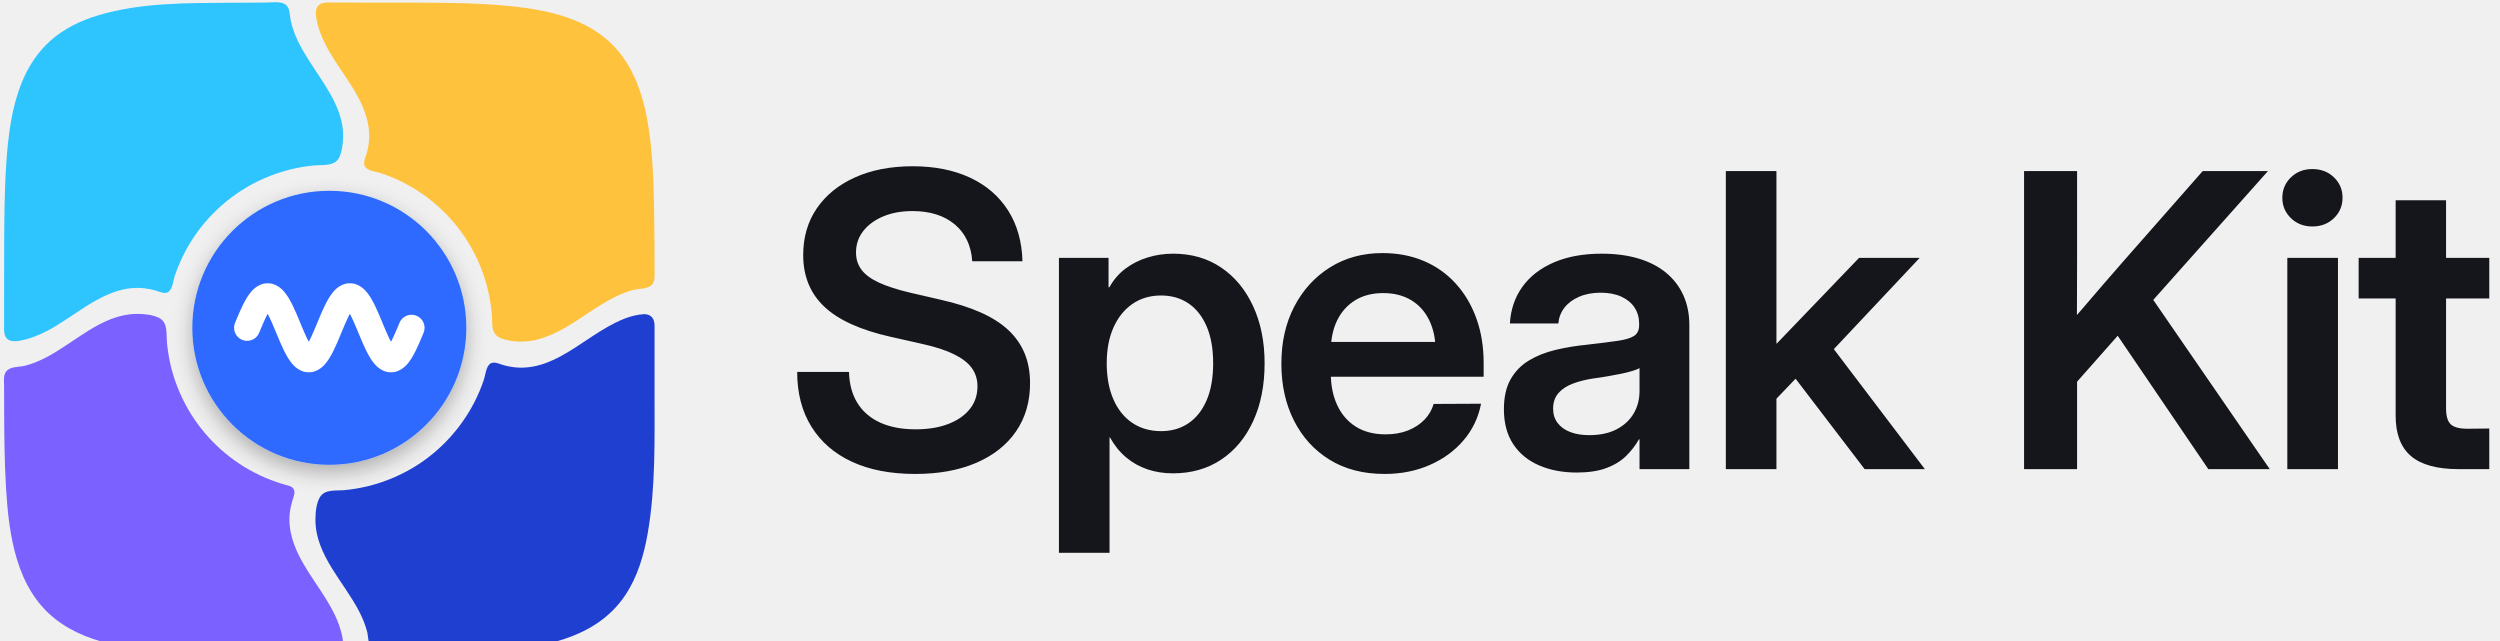
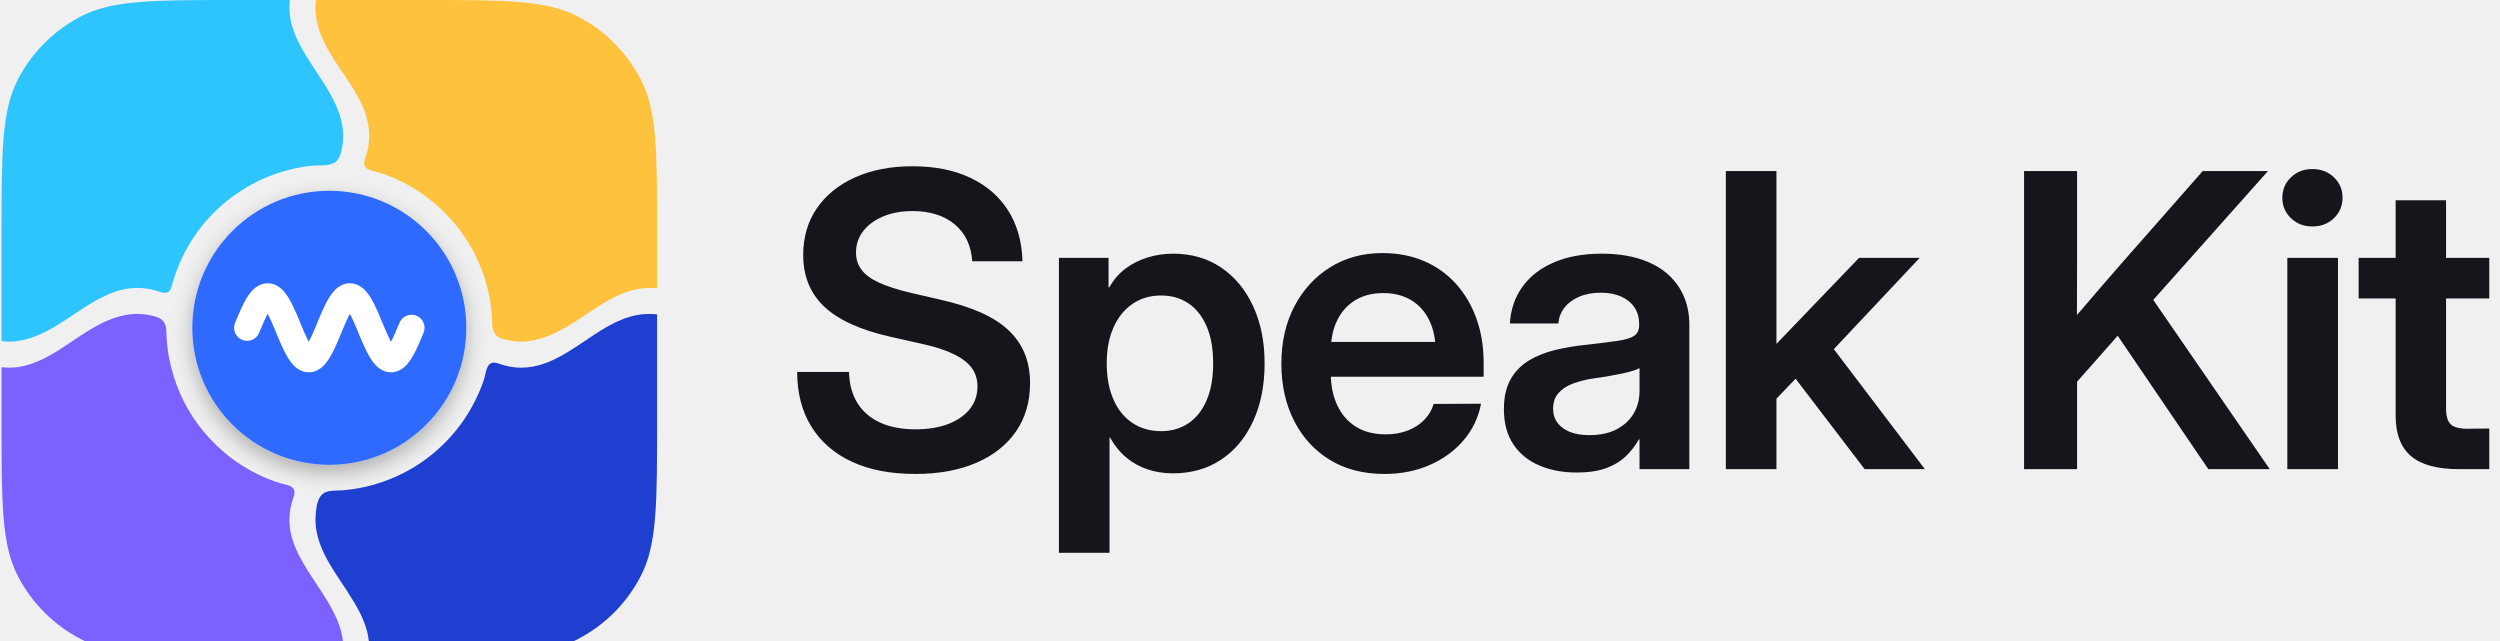
<svg xmlns="http://www.w3.org/2000/svg" width="781" height="200" viewBox="0 0 780.04 200">
  <g transform="translate(0 0) scale(0.2)">
    <defs>
+       <clipPath id="sq">
+         <path d="M657 0C785.5 0 849.7 0 898.8 25C941.9 47 977 82.1 999 125.2C1024 174.3 1024 238.5 1024 367L1024 657C1024 785.5 1024 849.7 999 898.8C977 941.9 941.9 977 898.8 999C849.7 1024 785.5 1024 657 1024L367 1024C238.5 1024 174.3 1024 125.2 999C82.1 977 47 941.9 25 898.8C0 849.7 0 785.5 0 657L0 367C0 238.5 0 174.3 25 125.2C47 82.1 82.1 47 125.2 25C174.3 0 238.5 0 367 0Z" />
+       </clipPath>
      <filter id="hub-sh" x="-30%" y="-30%" width="160%" height="170%">
        <feDropShadow dx="0" dy="12" stdDeviation="16" flood-color="#06070A" flood-opacity="0.28" />
      </filter>
    </defs>
-     <path d="M30 532C86.2 520.8 125.1 473 178.6 455.3C192.9 450.6 208 448.6 223 450.3C229 451 234.8 452.2 240.6 453.8C246.6 455.6 254.9 460 260.8 455.9C267.2 451.3 268.2 438.1 270.5 431.1C274.7 418.7 279.8 406.7 285.7 395.2C306 356 336.4 322.4 373.4 298.4C396.9 283.1 422.9 271.8 450.1 265C462.7 261.8 475.6 259.6 488.6 258.4C502.7 257.1 521.5 260.4 528.2 244.4C531.3 237.2 532.5 228.7 533.2 221C537.3 177.6 510.4 140.5 487.8 106.2C476.3 88.7 464.8 70.8 457.4 51.1C454.9 44.6 452.9 37.8 451.5 31C449.9 22.7 450.8 11.5 442.6 6.5C434.7 1.7 421.8 4 413 4C395 4.1 377 4.1 359 4.3C289.9 4.8 217.2 3.9 150.4 24.1C123.6 32.2 97.9 44.5 76.8 63.2C56.4 81.2 41.5 104.3 31.4 129.4C15.7 168.4 10.5 211.1 7.6 252.7C4.4 298.6 4.2 344.7 4.1 390.7C4 419.8 4 448.8 4 477.8C4 486.8 4 495.8 4 504.8C4 510.7 3.3 517.1 5 522.7C8.5 534.6 20.1 533.7 30 532Z" fill="#2EC5FF" />
-     <path d="M830 532C877.9 522.4 914 486.1 956.5 464.7C966.3 459.7 976.6 455.5 987.2 452.8C996.6 450.5 1011.9 451.9 1017.6 442.5C1020.2 438.1 1020 432.9 1020 428C1020 421.9 1020 415.9 1020 409.9C1019.9 388.9 1019.9 367.9 1019.6 346.9C1019.1 300.9 1018.2 254.7 1012.1 209.1C1005 156 989.3 100.9 948.1 64C907.3 27.4 851 15.5 798.1 9.9C746.4 4.4 694.1 4.3 642.2 4.1C611.2 4 580.2 4 549.1 4C539.1 4 529.1 4 519.1 4C513.3 4 506.9 3.3 501.2 5C489.5 8.6 490.2 20.2 492 30.1C500.3 74.8 533.8 109.9 555.2 148.6C566.3 168.7 574.8 190.7 574.3 214.1C574.1 222.1 572.9 230 570.9 237.8C569.2 244.4 563.5 254.4 568.2 260.8C572.8 267.2 586 268.2 593 270.6C605.3 274.7 617.3 279.8 628.9 285.8C668.1 306 701.7 336.5 725.7 373.5C743.1 400.3 755.4 430.5 761.7 461.9C763.8 472.7 765.3 483.6 766.1 494.6C766.7 504.2 765.1 515.6 772.3 523.2C777.2 528.5 784.5 530 791.2 531.5C804.1 534.2 817.1 534.2 830 532Z" fill="#FFC23D" />
-     <path d="M512 1020C521 1020 531.2 1018.3 533 1007.7C534.1 1001.1 532.1 993.4 530.5 987C527 973.4 521.1 960.5 514.3 948.3C494.2 911.9 464.2 879.4 453.3 838.5C449.9 825.9 448.8 812.8 450.4 799.8C451.2 793.9 452.5 788 454.2 782.3C456 776.2 460.2 767.9 455.1 762.3C452.4 759.3 448 758.5 444.3 757.5C439.5 756.2 434.7 754.7 430 753.1C417.6 748.9 405.7 743.8 394.1 737.7C351.5 715.5 315.5 681 291.5 639.4C278.5 616.8 268.9 592.3 263.3 566.9C261 556.1 259.3 545.2 258.3 534.3C257.2 521.1 260.1 503.7 246 496.5C235.8 491.4 222.1 490.2 210.8 490.3C156.5 491 114.8 535 69.2 558.5C58.5 564 47.4 568.7 35.7 571.5C27 573.5 13.7 572.3 7.5 579.9C2.5 586.1 4 595.8 4 603.2C4 614.2 4 625.2 4.1 636.2C4.2 678.2 4.5 720.3 7 762.2C11.4 834.9 22.5 918.3 83.6 966.6C140.4 1011.4 220.5 1015.8 289.9 1018.4C363.8 1021.1 438 1020 512 1020Z" fill="#7B61FF" />
-     <path d="M743.2 1018C826.1 1014.3 924.7 1004.8 974.7 929C993.6 900.5 1003.3 867.1 1009.2 833.7C1022 761 1019.9 685.7 1020 612.1C1020 588.1 1020 564.1 1020 540C1020 532 1020 524 1020 516C1020 511.1 1020.4 505.9 1019 501.1C1016.6 493.6 1010.3 490.4 1002.8 490.8C983 491.9 963.5 501.1 946.6 510.6C913.6 529.2 884.1 555 848.1 567.8C832.9 573.1 816.9 575.5 800.9 573.7C794.9 573 789 571.8 783.2 570.1C777.3 568.4 769 563.9 763.1 568.2C756.8 572.9 755.8 586 753.4 593.1C749.3 605.4 744.2 617.4 738.2 629C718.4 667.2 688.9 700.2 653 724.1C628 740.7 600 752.8 570.8 759.8C559.1 762.5 547.2 764.5 535.3 765.6C522.2 766.8 504.7 763.7 497 777.1C491.4 786.9 490.3 801.1 490.3 812.2C490.4 867.6 535.9 909.9 559.4 956.6C564.3 966.4 568.5 976.6 571.2 987.3C573.5 996.7 572.1 1012 581.5 1017.6C587.5 1021.1 595.5 1020 602.1 1020C613.1 1020 624.1 1020 635.2 1019.9C671.2 1019.8 707.2 1019.5 743.2 1018Z" fill="#1F3FD1" />
+     <g clip-path="url(#sq)">
+       <path d="M21.4 533.2C81.1 526.4 121.9 474.9 176.8 455.9C192 450.7 207.9 448.5 223.8 450.4C230.1 451.2 236.4 452.5 242.4 454.3C248.1 456 255.3 459.7 260.7 455.8C265.1 452.6 265.9 446.5 267.2 441.7C268.4 437.6 269.7 433.6 271.1 429.5C275.2 417.6 280.2 405.8 286 394.6C306.1 356 336.1 322.7 372.6 298.9C395.6 283.8 421.2 272.5 447.9 265.5C460.2 262.4 472.7 260 485.4 258.8C496 257.6 510.2 259.8 519.7 254.3C526.6 250.3 529 243.1 530.8 235.8C547.7 165.3 483.2 114.2 458.8 54.7C452.7 39.9 449.1 24.2 449.8 8.2C450 2.9 450.6 -2.4 451.7 -7.6C452 -9.5 454.2 -14.8 453.2 -16.7C451.6 -19.9 438 -18 434.9 -18C422.2 -18 409.5 -18 396.8 -18C347 -18 297.1 -18 247.3 -18C186.9 -18 126.5 -18 66.1 -18C47 -18 27.9 -18 8.8 -18C3.5 -18 -1.8 -18 -7.1 -18C-9.5 -18 -14.5 -18.8 -16.6 -18C-20 -16.6 -18 -0.4 -18 2.9C-18 17.7 -18 32.6 -18 47.4C-18 106.8 -18 166.1 -18 225.5C-18 294.4 -18 363.3 -18 432.2C-18 453.4 -18 474.6 -18 495.8C-18 503.2 -18 510.6 -18 518C-18 520.7 -18.8 525.1 -18 527.6C-17 530.4 -12.5 530.7 -10.2 531.2C0.3 533.5 10.8 534 21.4 533.2Z" fill="#2EC5FF" />
+       <path d="M821.5 533.2C876.6 526.8 916.2 482.2 965 460.6C981.6 453.3 999.4 448.8 1017.5 449.9C1021.8 450.1 1026 450.6 1030.1 451.4C1032.6 451.8 1040.3 455.2 1042 452.2C1043.1 450.4 1042 448 1042 445.9C1042 440.6 1042 435.3 1042 430C1042 411.9 1042 393.9 1042 375.9C1042 316.5 1042 257.2 1042 197.8C1042 145.9 1042 93.9 1042 42C1042 27.2 1042 12.3 1042 -2.5C1042 -5 1043.5 -16.5 1041.6 -18C1040 -19.3 1037.3 -18 1035.2 -18C1028.9 -18 1022.5 -18 1016.1 -18C996 -18 975.9 -18 955.7 -18C883.6 -18 811.6 -18 739.5 -18C681.2 -18 622.9 -18 564.6 -18C548.7 -18 532.8 -18 516.9 -18C511.6 -18 506.3 -18 501 -18C500.6 -18 495.5 -18.1 494.9 -17.6C494.6 -17.4 493.2 -11.9 493.1 -11.5C491.6 -5.3 490.8 1 490.5 7.3C487.2 74.9 551.2 120.9 569.7 181.6C573.6 194.7 575.3 208.6 573.8 222.4C573.1 228.8 571.8 235 570 241.1C568.2 247.4 563.5 256.4 569.2 262.1C574 266.8 583.9 267.6 590 269.6C601.1 273.2 612 277.5 622.6 282.6C659.8 300.5 692.4 327.7 717 361C739.1 390.8 754.4 425.5 761.7 462C763.8 472.4 765.2 482.9 766 493.5C766.6 502.5 765.1 513.4 770.6 521.2C775.2 527.6 782.7 529.6 789.9 531.2C800.4 533.5 810.9 534 821.5 533.2Z" fill="#FFC23D" />
+       <path d="M529 1042C554.1 965.2 475 909.6 454.5 842.8C450.4 829.6 448.7 815.8 450.2 802C450.8 795.7 452.1 789.4 453.9 783.3C455.7 777 460.5 768 455.1 762.2C450.4 757.3 440.5 756.4 434.3 754.5C422.2 750.6 410.3 745.8 399 740.2C361.9 721.9 329.6 694.4 305.3 660.8C284.2 631.6 269.6 597.8 262.4 562.5C260 551 258.6 539.5 257.8 527.8C257.3 519.6 258.4 510.3 253.6 503.1C249.1 496.6 241.7 494.6 234.5 492.9C220.9 489.8 207 489.5 193.5 492.1C141.6 501.9 103.8 544.4 56.3 564.6C44.6 569.5 32.2 573.1 19.5 574C13.3 574.5 6.8 574.4 0.5 573.7C-2.5 573.3 -16.1 568.8 -18 571.4C-18 571.4 -18 577.7 -18 577.7C-18 582 -18 586.2 -18 590.4C-18 607.4 -18 624.4 -18 641.3C-18 699.6 -18 757.9 -18 816.2C-18 870.3 -18 924.3 -18 978.4C-18 993.2 -18 1008.1 -18 1022.9C-18 1027.2 -18 1031.4 -18 1035.6C-18 1037.8 -19.5 1040.5 -18 1042C-16.7 1043.3 -7.2 1042 -5.3 1042C4.3 1042 13.8 1042 23.3 1042C60.4 1042 97.5 1042 134.6 1042C266.1 1042 397.5 1042 529 1042Z" fill="#7B61FF" />
+       <path d="M1042 1042C1042 912.7 1042 783.4 1042 654C1042 615.9 1042 577.7 1042 539.6C1042 529 1042 518.4 1042 507.8C1042 505.3 1043.4 496.9 1042 495C1041.8 494.7 1036.2 493.3 1035.9 493.2C1029.7 491.8 1023.5 490.8 1017.1 490.5C948.3 486.9 902.2 553 839.8 570.4C827.5 573.8 814.7 575.1 802 573.8C795.7 573.2 789.4 571.9 783.3 570.1C777 568.3 768 563.5 762.2 568.9C756.8 574 755.8 585.9 753.6 592.7C749.5 604.8 744.6 616.5 738.7 627.9C718.1 668.6 686.3 703.2 647.6 727.6C622.5 743.4 594.6 754.7 565.5 761C554.2 763.4 542.6 765.1 531 766C519.8 766.8 506.2 764.7 498.5 774.8C492.5 782.7 491.2 795.7 490.6 805.3C487.4 850 516.7 887.8 539.8 923.3C552.9 943.6 566 964.9 571.6 988.8C573.5 997 574.4 1005.4 574.3 1014C574.2 1019.3 573.7 1024.5 572.7 1029.8C572.3 1032 568.9 1040.2 571.4 1042C572.6 1043 579.2 1042 580.9 1042C590.4 1042 600 1042 609.5 1042C642.4 1042 675.2 1042 708.1 1042C819.4 1042 930.7 1042 1042 1042Z" fill="#1F3FD1" />
+     </g>
    <path d="M298 512a214 214 0 1 0 428 0a214 214 0 1 0 -428 0Z" fill="#2F6BFF" filter="url(#hub-sh)" />
    <path d="M383.6 512L385.7 506.9L387.9 501.8L390 496.8L392.2 492L394.3 487.4L396.4 483.1L398.6 479.1L400.7 475.4L402.9 472.2L405 469.4L407.1 467L409.3 465.2L411.4 463.9L413.6 463L415.7 462.8L417.8 463L420 463.9L422.1 465.2L424.3 467L426.4 469.4L428.5 472.2L430.7 475.4L432.8 479.1L435 483.1L437.1 487.4L439.2 492L441.4 496.8L443.5 501.8L445.7 506.9L447.8 512L449.9 517.1L452.1 522.2L454.2 527.2L456.4 532L458.5 536.6L460.6 540.9L462.8 544.9L464.9 548.6L467.1 551.8L469.2 554.6L471.3 557L473.5 558.8L475.6 560.1L477.8 561L479.9 561.2L482 561L484.2 560.1L486.3 558.8L488.5 557L490.6 554.6L492.7 551.8L494.9 548.6L497 544.9L499.2 540.9L501.3 536.6L503.4 532L505.6 527.2L507.7 522.2L509.9 517.1L512 512L514.1 506.9L516.3 501.8L518.4 496.8L520.6 492L522.7 487.4L524.8 483.1L527 479.1L529.1 475.4L531.3 472.2L533.4 469.4L535.5 467L537.7 465.2L539.8 463.9L542 463L544.1 462.8L546.2 463L548.4 463.9L550.5 465.2L552.7 467L554.8 469.4L556.9 472.2L559.1 475.4L561.2 479.1L563.4 483.1L565.5 487.4L567.6 492L569.8 496.8L571.9 501.8L574.1 506.9L576.2 512L578.3 517.1L580.5 522.2L582.6 527.2L584.8 532L586.9 536.6L589 540.9L591.2 544.9L593.3 548.6L595.5 551.8L597.6 554.6L599.7 557L601.9 558.8L604 560.1L606.2 561L608.3 561.2L610.4 561L612.6 560.1L614.7 558.8L616.9 557L619 554.6L621.1 551.8L623.3 548.6L625.4 544.9L627.6 540.9L629.7 536.6L631.8 532L634 527.2L636.1 522.2L638.3 517.1L640.4 512" fill="none" stroke="#FFFFFF" stroke-width="40.7" stroke-linecap="round" stroke-linejoin="round" />
  </g>
  <g transform="translate(244 146.56)">
    <path d="M41.44 1.5Q29.88 1.5 21.66 -2.31Q13.44 -6.12 9 -13.28Q4.56 -20.44 4.56 -30.37L20.75 -30.37Q20.88 -24.75 23.34 -20.72Q25.81 -16.69 30.44 -14.56Q35.06 -12.44 41.56 -12.44Q47.38 -12.44 51.72 -14.09Q56.06 -15.75 58.47 -18.75Q60.88 -21.75 60.88 -25.87Q60.88 -29.12 59.13 -31.56Q57.38 -34 53.59 -35.87Q49.81 -37.75 43.63 -39.12L33.63 -41.37Q19.56 -44.56 13 -50.78Q6.44 -57 6.44 -66.87Q6.44 -75.25 10.69 -81.47Q14.94 -87.69 22.66 -91.16Q30.38 -94.62 40.63 -94.62Q51 -94.62 58.63 -91.03Q66.25 -87.44 70.47 -80.78Q74.69 -74.12 74.94 -64.94L59.25 -64.94Q58.75 -72.31 53.78 -76.47Q48.81 -80.62 40.56 -80.62Q35.44 -80.62 31.47 -78.97Q27.5 -77.31 25.22 -74.41Q22.94 -71.5 22.94 -67.69Q22.94 -64.56 24.66 -62.28Q26.38 -60 30.09 -58.28Q33.81 -56.56 39.88 -55.12L49.31 -52.94Q56.56 -51.31 61.84 -48.97Q67.13 -46.62 70.53 -43.44Q73.94 -40.25 75.63 -36.12Q77.31 -32 77.31 -26.87Q77.31 -18.19 72.94 -11.81Q68.56 -5.44 60.5 -1.97Q52.44 1.5 41.44 1.5ZM86.33 26.13L86.33 -66L101.83 -66L101.83 -56.81L102.08 -56.81Q104.08 -60.37 107.14 -62.66Q110.2 -64.94 114.01 -66.12Q117.83 -67.31 122.01 -67.31Q130.58 -67.31 136.98 -63Q143.39 -58.69 146.98 -50.94Q150.58 -43.19 150.58 -33.06Q150.58 -22.75 147.01 -15Q143.45 -7.25 137.01 -2.97Q130.58 1.31 121.95 1.31Q117.7 1.31 113.98 0.06Q110.26 -1.19 107.3 -3.69Q104.33 -6.19 102.26 -9.94L102.14 -9.94L102.14 26.13ZM118.26 -11.87Q123.14 -11.87 126.8 -14.34Q130.45 -16.81 132.48 -21.53Q134.51 -26.25 134.51 -33.06Q134.51 -39.87 132.48 -44.59Q130.45 -49.31 126.8 -51.78Q123.14 -54.25 118.26 -54.25Q113.08 -54.25 109.26 -51.59Q105.45 -48.94 103.36 -44.22Q101.26 -39.5 101.26 -33.06Q101.26 -26.62 103.33 -21.84Q105.39 -17.06 109.23 -14.47Q113.08 -11.87 118.26 -11.87ZM188.07 1.5Q178.07 1.5 170.89 -2.94Q163.7 -7.37 159.76 -15.16Q155.82 -22.94 155.82 -32.94Q155.82 -43.06 159.86 -50.81Q163.89 -58.56 171.01 -63.03Q178.14 -67.5 187.39 -67.5Q194.51 -67.5 200.32 -65.03Q206.14 -62.56 210.32 -57.94Q214.51 -53.31 216.76 -47.03Q219.01 -40.75 219.01 -33.19L219.01 -28.87L162.07 -28.87L162.07 -39.75L211.14 -39.75L204.01 -36.87Q204.01 -42.37 202.04 -46.47Q200.07 -50.56 196.39 -52.78Q192.7 -55 187.64 -55Q182.57 -55 178.92 -52.78Q175.26 -50.56 173.26 -46.5Q171.26 -42.44 171.26 -36.81L171.26 -30Q171.26 -24.31 173.26 -20Q175.26 -15.69 179.07 -13.28Q182.89 -10.87 188.39 -10.87Q192.32 -10.87 195.39 -12.09Q198.45 -13.31 200.51 -15.44Q202.57 -17.56 203.39 -20.37L218.2 -20.44Q216.95 -13.94 212.73 -9Q208.51 -4.06 202.14 -1.28Q195.76 1.5 188.07 1.5ZM248.09 1.06Q241.52 1.06 236.37 -1.16Q231.21 -3.37 228.27 -7.78Q225.34 -12.19 225.34 -18.69Q225.34 -24.37 227.43 -28.06Q229.52 -31.75 233.15 -33.94Q236.77 -36.12 241.46 -37.25Q246.15 -38.37 251.27 -38.87Q257.34 -39.56 260.93 -40.09Q264.52 -40.62 266.06 -41.66Q267.59 -42.69 267.59 -45L267.59 -45.44Q267.59 -48.25 266.18 -50.44Q264.77 -52.62 262.06 -53.87Q259.34 -55.12 255.59 -55.12Q251.77 -55.12 248.87 -53.87Q245.96 -52.62 244.27 -50.47Q242.59 -48.31 242.34 -45.5L227.21 -45.5Q227.59 -52.06 231.12 -56.97Q234.65 -61.87 240.96 -64.59Q247.27 -67.31 255.9 -67.31Q262.34 -67.31 267.43 -65.78Q272.52 -64.25 276.06 -61.31Q279.59 -58.37 281.43 -54.25Q283.27 -50.12 283.27 -45L283.27 0L267.71 0L267.71 -9.31L267.52 -9.31Q265.9 -6.44 263.46 -4.06Q261.02 -1.69 257.27 -0.31Q253.52 1.06 248.09 1.06ZM251.96 -10.62Q257.15 -10.62 260.65 -12.5Q264.15 -14.37 265.93 -17.47Q267.71 -20.56 267.71 -24.44L267.71 -31.56Q266.96 -31.12 265.52 -30.69Q264.09 -30.25 262.15 -29.84Q260.21 -29.44 257.87 -29.03Q255.52 -28.62 253.15 -28.31Q249.84 -27.81 246.96 -26.75Q244.09 -25.69 242.4 -23.78Q240.71 -21.87 240.71 -18.87Q240.71 -16.31 242.09 -14.47Q243.46 -12.62 245.99 -11.62Q248.52 -10.62 251.96 -10.62ZM309.1 -20.56L309.1 -39.25L310.6 -39.25L336.29 -66L355.23 -66L324.6 -33.44L321.42 -33.44ZM294.67 0L294.67 -93.12L310.48 -93.12L310.48 0ZM338.04 0L315.17 -29.94L325.79 -40.94L356.85 0ZM399.59 -21.87L399.59 -42.69Q402.84 -46.37 406.06 -50.12Q409.28 -53.87 412.47 -57.59Q415.65 -61.31 418.97 -65.06L443.65 -93.12L464.03 -93.12L424.53 -48.75L423.34 -48.75ZM387.84 0L387.84 -93.12L404.4 -93.12L404.4 -65.12L404.34 -42.87L404.4 -34.94L404.4 0ZM445.4 0L415.47 -44.06L425.53 -56.75L464.59 0ZM470.08 0L470.08 -66L485.9 -66L485.9 0ZM477.9 -75.81Q473.9 -75.81 471.21 -78.41Q468.52 -81 468.52 -84.75Q468.52 -88.56 471.21 -91.16Q473.9 -93.75 477.9 -93.75Q481.96 -93.75 484.65 -91.16Q487.33 -88.56 487.33 -84.81Q487.33 -81 484.65 -78.41Q481.96 -75.81 477.9 -75.81ZM533.17 -66L533.17 -53.31L492.36 -53.31L492.36 -66ZM503.92 -84L519.67 -84L519.67 -18.94Q519.67 -15.44 521.11 -14.03Q522.55 -12.62 526.36 -12.62Q527.92 -12.62 529.92 -12.66Q531.92 -12.69 533.17 -12.69L533.17 0Q531.49 0 528.83 0Q526.17 0 523.67 0Q513.49 0 508.7 -4.09Q503.92 -8.19 503.92 -16.69Z" fill="#14161B" />
  </g>
</svg>
